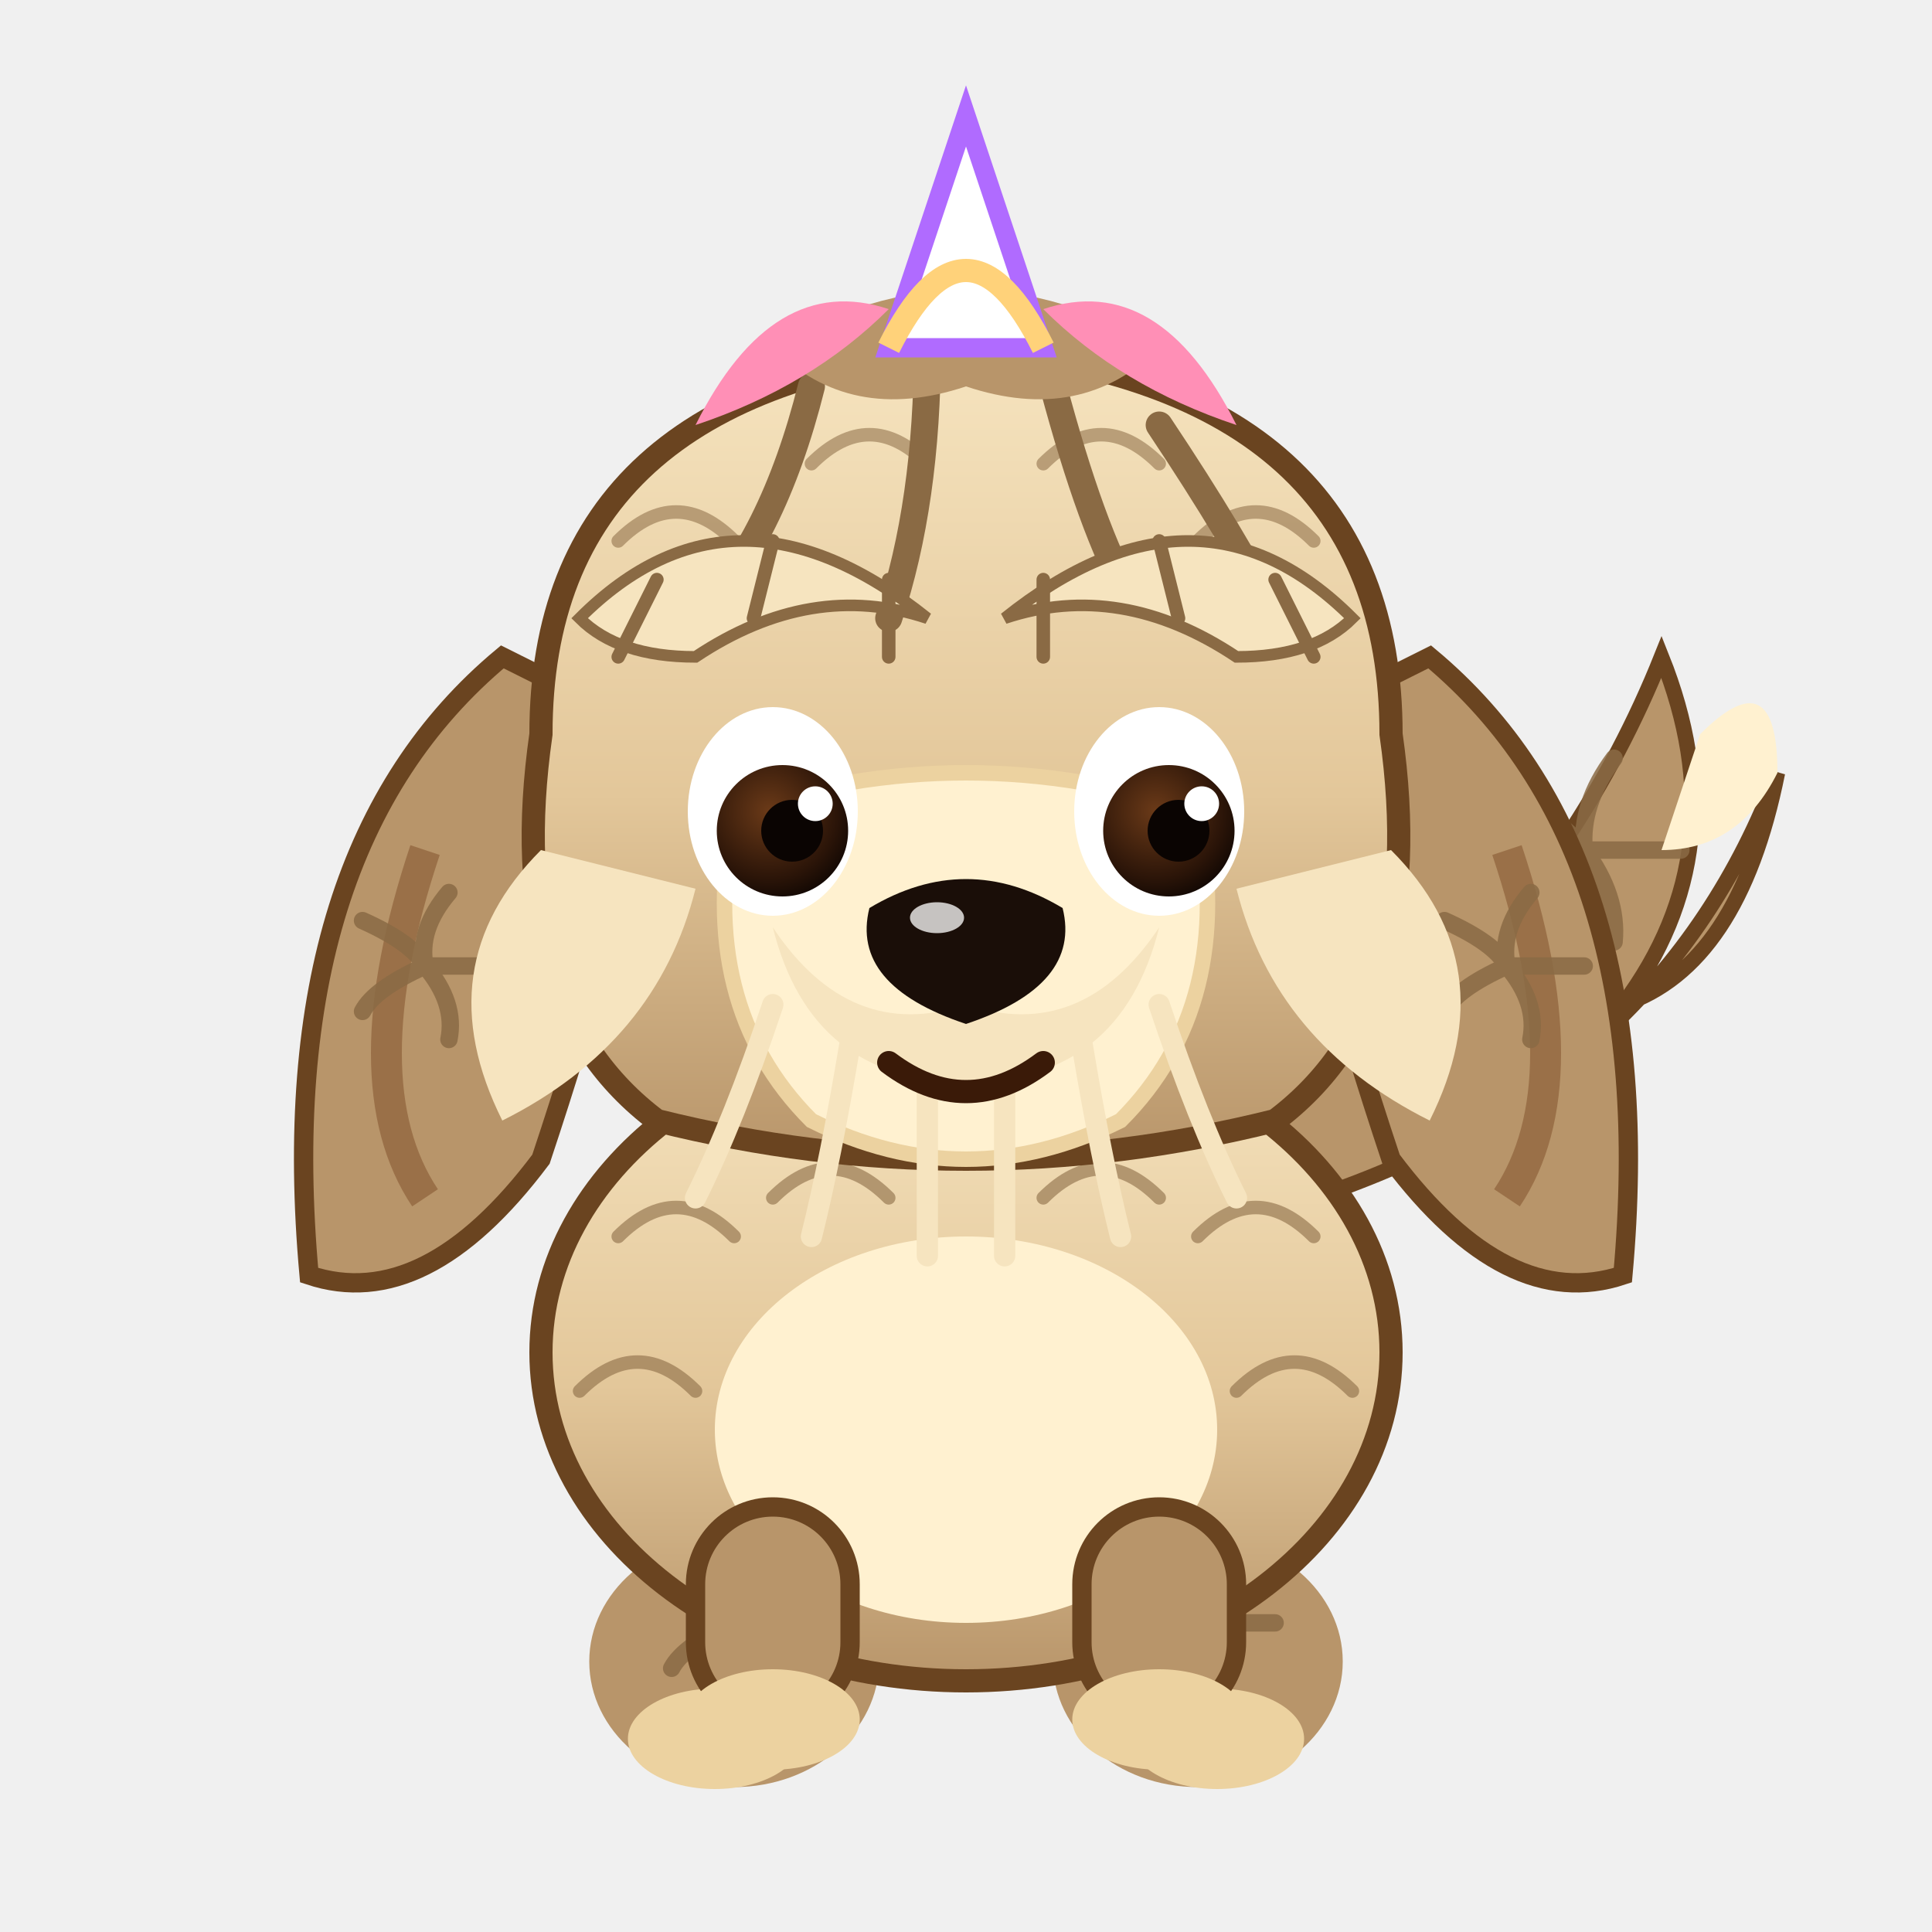
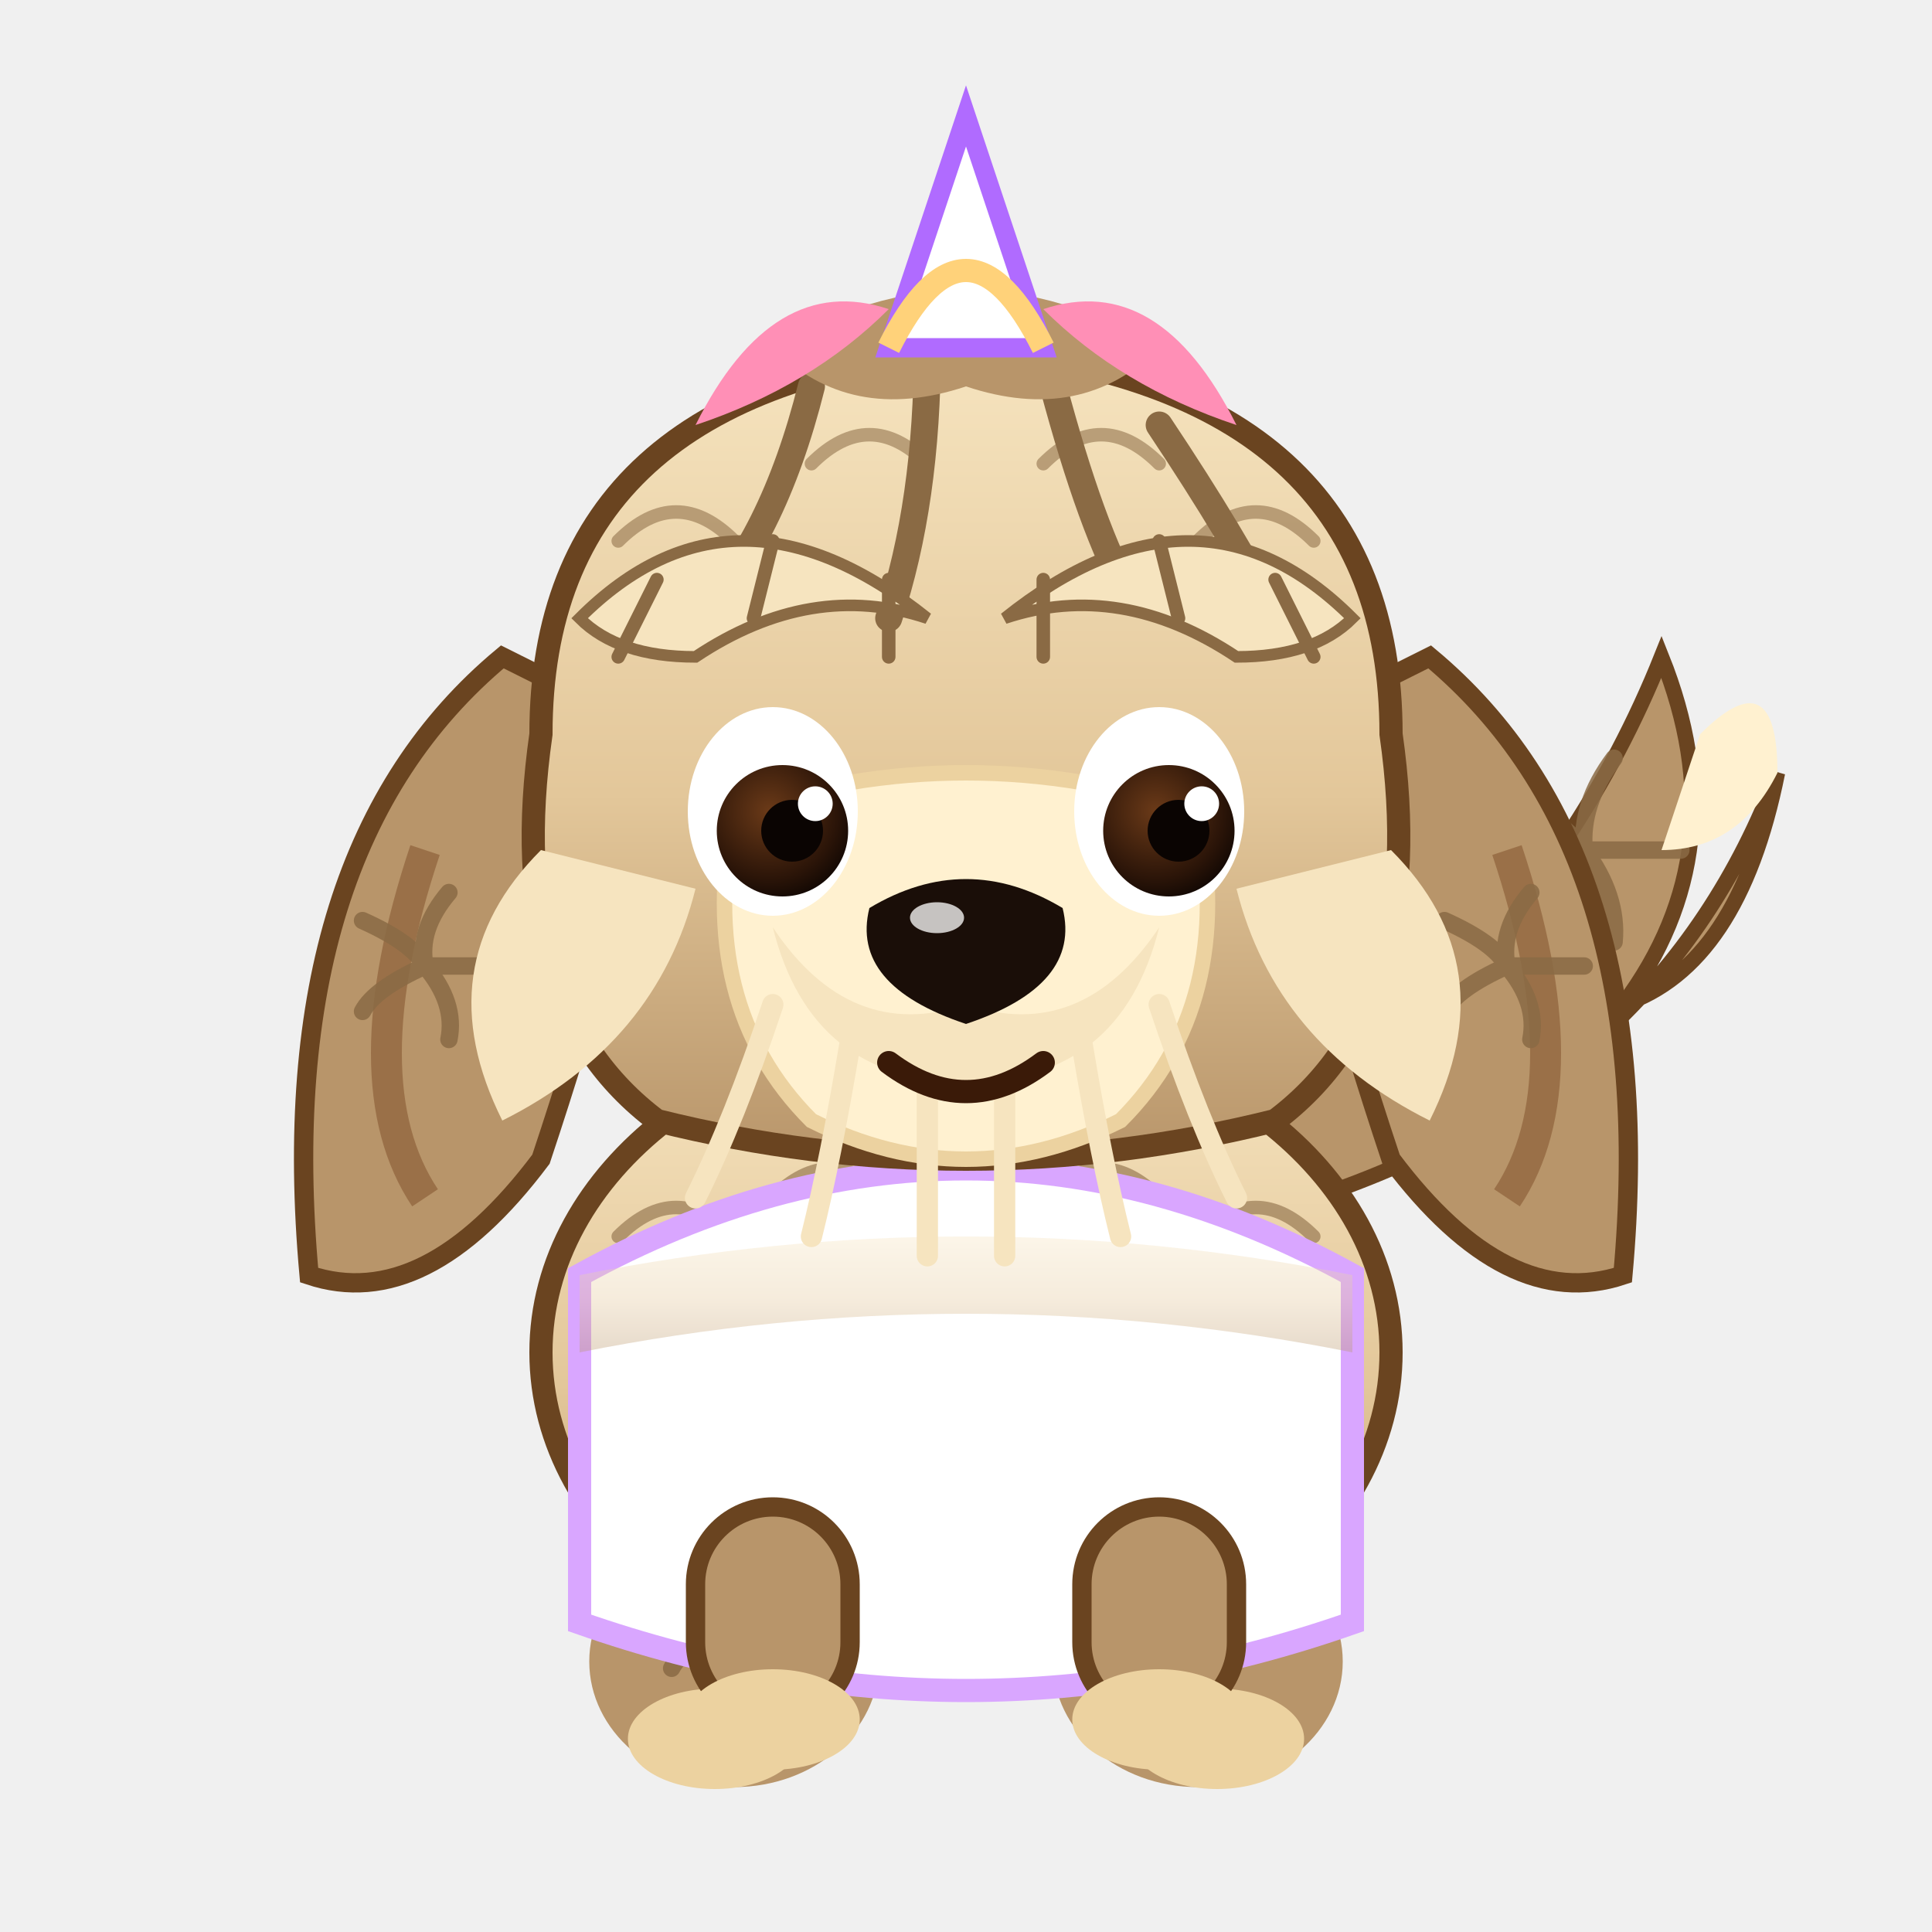
<svg viewBox="0 0 100 100" width="300" height="300" class=" bob" style="overflow:visible">
  <defs>
    <radialGradient id="eye-unicornio" cx="40%" cy="35%" r="75%">
      <stop offset="0%" stop-color="#6b3a18" />
      <stop offset="70%" stop-color="#2a1408" />
      <stop offset="100%" stop-color="#0a0402" />
    </radialGradient>
    <linearGradient id="cape-unicornio" x1="0" y1="0" x2="0" y2="1">
      <stop offset="0%" stop-color="#1a1024" />
      <stop offset="100%" stop-color="#3a1830" />
    </linearGradient>
    <linearGradient id="fur-unicornio" x1="0" y1="0" x2="0" y2="1">
      <stop offset="0%" stop-color="#f6e4bf" />
      <stop offset="55%" stop-color="#e3c79a" />
      <stop offset="100%" stop-color="#b8956a" />
    </linearGradient>
  </defs>
  <g>
    <g transform="">
      <g class="wag" style="transform-origin:72px 64px">
        <g>
          <path d="M68 62 Q86 56 92 40 Q90 50 84 52 Q90 44 86 34 Q82 44 74 52 Q78 46 72 44 Q72 54 66 58 Z" fill="#b8956a" stroke="#6a4420" stroke-width="0.8" />
          <g stroke="#8a6a44" stroke-width="0.9" fill="none" stroke-linecap="round" opacity="0.85">
            <path d="M82 44 Q83.5 44 87 44" />
            <path d="M82 44 Q83.773 46.378 83.545 48.755" />
            <path d="M82 44 Q78.977 45.469 77.955 46.939" />
            <path d="M82 44 Q80.977 42.531 77.955 41.061" />
            <path d="M82 44 Q81.773 41.622 83.545 39.245" />
          </g>
          <path d="M88 38 Q92 34 92 40 Q90 44 86 44 Z" fill="#fff1d0" />
        </g>
      </g>
      <g>
        <ellipse cx="38" cy="86" rx="7.5" ry="6.5" fill="#b8956a" />
        <ellipse cx="62" cy="86" rx="7.5" ry="6.5" fill="#b8956a" />
        <g stroke="#8a6a44" stroke-width="0.9" fill="none" stroke-linecap="round" opacity="0.85">
          <path d="M38 84 Q39 84 42 84" />
          <path d="M38 84 Q39.618 85.902 39.236 87.804" />
          <path d="M38 84 Q35.382 85.176 34.764 86.351" />
          <path d="M38 84 Q37.382 82.824 34.764 81.649" />
          <path d="M38 84 Q37.618 82.098 39.236 80.196" />
        </g>
        <g stroke="#8a6a44" stroke-width="0.9" fill="none" stroke-linecap="round" opacity="0.85">
          <path d="M62 84 Q63 84 66 84" />
          <path d="M62 84 Q63.618 85.902 63.236 87.804" />
          <path d="M62 84 Q59.382 85.176 58.764 86.351" />
          <path d="M62 84 Q61.382 82.824 58.764 81.649" />
          <path d="M62 84 Q61.618 82.098 63.236 80.196" />
        </g>
        <ellipse cx="37" cy="90" rx="4.5" ry="2.6" fill="#ecd2a0" />
        <ellipse cx="63" cy="90" rx="4.5" ry="2.6" fill="#ecd2a0" />
      </g>
      <g>
        <ellipse cx="50" cy="70" rx="22" ry="17" fill="url(#fur-unicornio)" stroke="#6a4420" stroke-width="1.2" />
        <ellipse cx="50" cy="74" rx="13" ry="10" fill="#fff1d0" />
        <g stroke="#8a6a44" stroke-width="0.7" fill="none" opacity="0.6" stroke-linecap="round">
          <path d="M32 64 q3 -3 6 0" />
          <path d="M40 62 q3 -3 6 0" />
          <path d="M54 62 q3 -3 6 0" />
          <path d="M62 64 q3 -3 6 0" />
          <path d="M30 72 q3 -3 6 0" />
          <path d="M64 72 q3 -3 6 0" />
        </g>
+       </g>
+       <g>
+         <path d="M30 66 Q50 55 70 66 L70 84 Q50 91 30 84 Z" fill="#fff" stroke="#d9a6ff" stroke-width="1.2" />
+         <path d="M30 66 Q50 62 70 66 L70 70 Q50 66 30 70 Z" fill="url(#fur-unicornio)" opacity="0.35" />
      </g>
      <g>
        <rect x="36" y="78" width="8" height="11" rx="4" fill="#b8956a" stroke="#6a4420" stroke-width="1" />
        <rect x="56" y="78" width="8" height="11" rx="4" fill="#b8956a" stroke="#6a4420" stroke-width="1" />
        <ellipse cx="40" cy="89" rx="4.5" ry="2.6" fill="#ecd2a0" />
        <ellipse cx="60" cy="89" rx="4.5" ry="2.6" fill="#ecd2a0" />
      </g>
      <g>
        <path d="M26 34 Q14 44 16 66 Q22 68 28 60 Q32 48 34 38 Z" fill="#b8956a" stroke="#6a4420" stroke-width="1" />
        <path d="M74 34 Q86 44 84 66 Q78 68 72 60 Q68 48 66 38 Z" fill="#b8956a" stroke="#6a4420" stroke-width="1" />
        <path d="M22 44 Q18 56 22 62" fill="none" stroke="#9a7048" stroke-width="1.6" />
        <path d="M78 44 Q82 56 78 62" fill="none" stroke="#9a7048" stroke-width="1.6" />
        <g stroke="#8a6a44" stroke-width="0.9" fill="none" stroke-linecap="round" opacity="0.85">
          <path d="M22 50 Q23 50 26 50" />
          <path d="M22 50 Q23.618 51.902 23.236 53.804" />
          <path d="M22 50 Q19.382 51.176 18.764 52.351" />
          <path d="M22 50 Q21.382 48.824 18.764 47.649" />
          <path d="M22 50 Q21.618 48.098 23.236 46.196" />
        </g>
        <g stroke="#8a6a44" stroke-width="0.9" fill="none" stroke-linecap="round" opacity="0.85">
          <path d="M78 50 Q79 50 82 50" />
          <path d="M78 50 Q79.618 51.902 79.236 53.804" />
          <path d="M78 50 Q75.382 51.176 74.764 52.351" />
          <path d="M78 50 Q77.382 48.824 74.764 47.649" />
          <path d="M78 50 Q77.618 48.098 79.236 46.196" />
        </g>
        <path d="M28 38 Q28 20 50 18 Q72 20 72 38 Q74 52 66 58 Q50 62 34 58 Q26 52 28 38 Z" fill="url(#fur-unicornio)" stroke="#6a4420" stroke-width="1.2" />
        <g stroke="#8a6a44" stroke-width="0.7" fill="none" opacity="0.55" stroke-linecap="round">
          <path d="M32 28 q3 -3 6 0" />
          <path d="M42 24 q3 -3 6 0" />
          <path d="M54 24 q3 -3 6 0" />
          <path d="M62 28 q3 -3 6 0" />
        </g>
        <path d="M28 44 Q22 50 26 58 Q34 54 36 46 Z" fill="#f6e4bf" />
        <path d="M72 44 Q78 50 74 58 Q66 54 64 46 Z" fill="#f6e4bf" />
        <g>
          <g stroke="#8a6a44" stroke-width="1.4" fill="none" stroke-linecap="round">
            <path d="M42 20 q-2 8 -6 12" />
            <path d="M48 18 q0 8 -2 14" />
            <path d="M54 18 q2 8 4 12" />
            <path d="M60 22 q4 6 6 10" />
          </g>
          <path d="M40 18 Q50 12 60 18 Q56 22 50 20 Q44 22 40 18 Z" fill="#b8956a" />
        </g>
        <g>
          <path d="M30 32 Q38 24 48 32 Q42 30 36 34 Q32 34 30 32 Z" fill="#f6e4bf" stroke="#8a6a44" stroke-width="0.6" />
          <path d="M70 32 Q62 24 52 32 Q58 30 64 34 Q68 34 70 32 Z" fill="#f6e4bf" stroke="#8a6a44" stroke-width="0.6" />
          <g stroke="#8a6a44" stroke-width="0.7" fill="none" stroke-linecap="round">
            <path d="M34 30 l-2 4" />
            <path d="M40 28 l-1 4" />
            <path d="M46 30 l0 4" />
            <path d="M66 30 l2 4" />
            <path d="M60 28 l1 4" />
            <path d="M54 30 l0 4" />
          </g>
        </g>
        <path d="M38 42 Q50 38 62 42 Q64 52 58 58 Q50 62 42 58 Q36 52 38 42 Z" fill="#fff1d0" stroke="#ecd2a0" stroke-width="0.8" />
        <g>
          <g stroke="#f6e4bf" stroke-width="1.1" fill="none" stroke-linecap="round">
            <path d="M40 52 q-2 6 -4 10" />
            <path d="M44 54 q-1 6 -2 10" />
            <path d="M48 55 q0 6 0 10" />
            <path d="M52 55 q0 6 0 10" />
            <path d="M56 54 q1 6 2 10" />
            <path d="M60 52 q2 6 4 10" />
          </g>
          <path d="M40 48 Q44 54 50 52 Q56 54 60 48 Q58 56 50 56 Q42 56 40 48 Z" fill="#f6e4bf" />
        </g>
        <g class="blink" style="transform-origin:50px 42px">
          <ellipse cx="40" cy="42" rx="4.4" ry="5.4" fill="#fff" />
          <ellipse cx="60" cy="42" rx="4.4" ry="5.4" fill="#fff" />
          <circle cx="40.5" cy="43" r="3.4" fill="url(#eye-unicornio)" />
          <circle cx="60.5" cy="43" r="3.4" fill="url(#eye-unicornio)" />
          <circle cx="41" cy="43" r="1.6" fill="#0a0402" />
          <circle cx="61" cy="43" r="1.6" fill="#0a0402" />
          <circle cx="42.2" cy="41.6" r="0.9" fill="#fff" />
          <circle cx="62.2" cy="41.6" r="0.9" fill="#fff" />
        </g>
        <g>
          <path d="M45 47 Q50 44 55 47 Q56 51 50 53 Q44 51 45 47 Z" fill="#1a0e08" />
          <ellipse cx="48.5" cy="47.5" rx="1.4" ry="0.8" fill="#fff" opacity="0.75" />
          <path d="M46 55 Q50 58 54 55" stroke="#3a1a08" stroke-width="1.2" fill="none" stroke-linecap="round" />
        </g>
        <g>
          <path d="M50 6 L46 18 L54 18 Z" fill="#fff" stroke="#b06bff" stroke-width="1" />
          <path d="M46 18 Q50 10 54 18" fill="none" stroke="#ffd27a" stroke-width="1.2" />
          <path d="M36 22 Q40 14 46 16 Q42 20 36 22 Z" fill="#ff8fb6" />
          <path d="M64 22 Q60 14 54 16 Q58 20 64 22 Z" fill="#ff8fb6" />
        </g>
      </g>
    </g>
  </g>
</svg>
